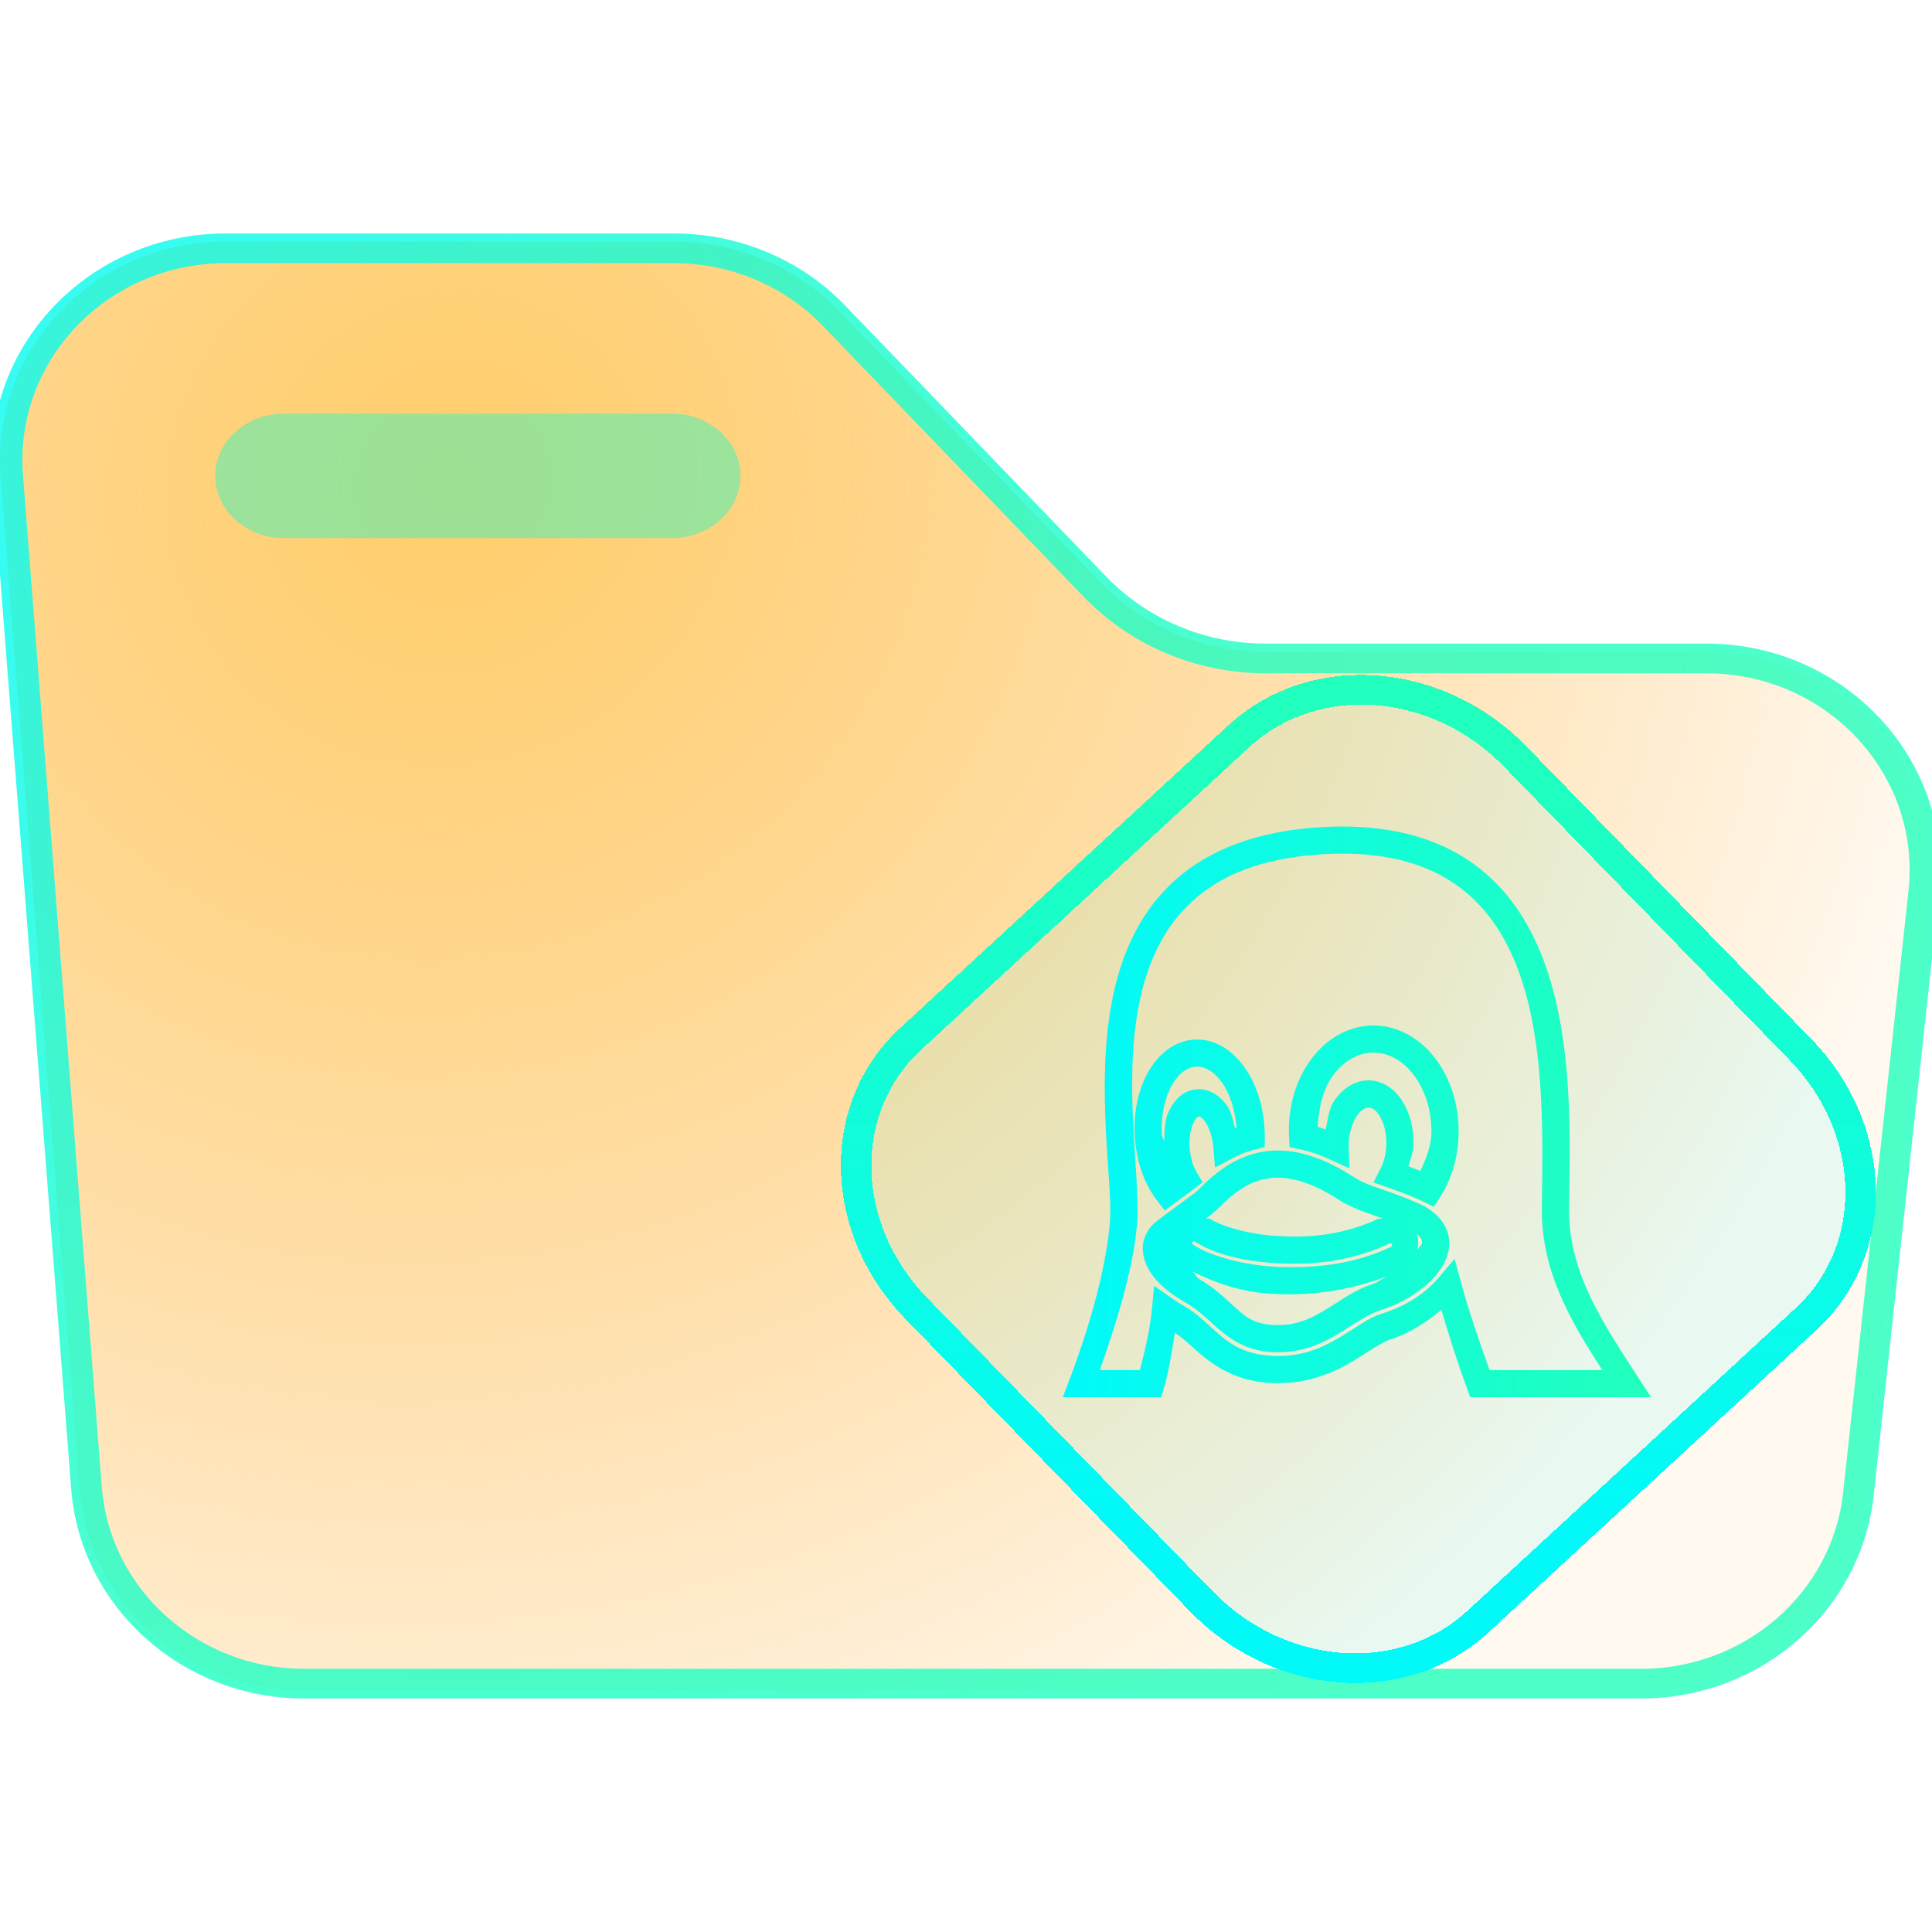
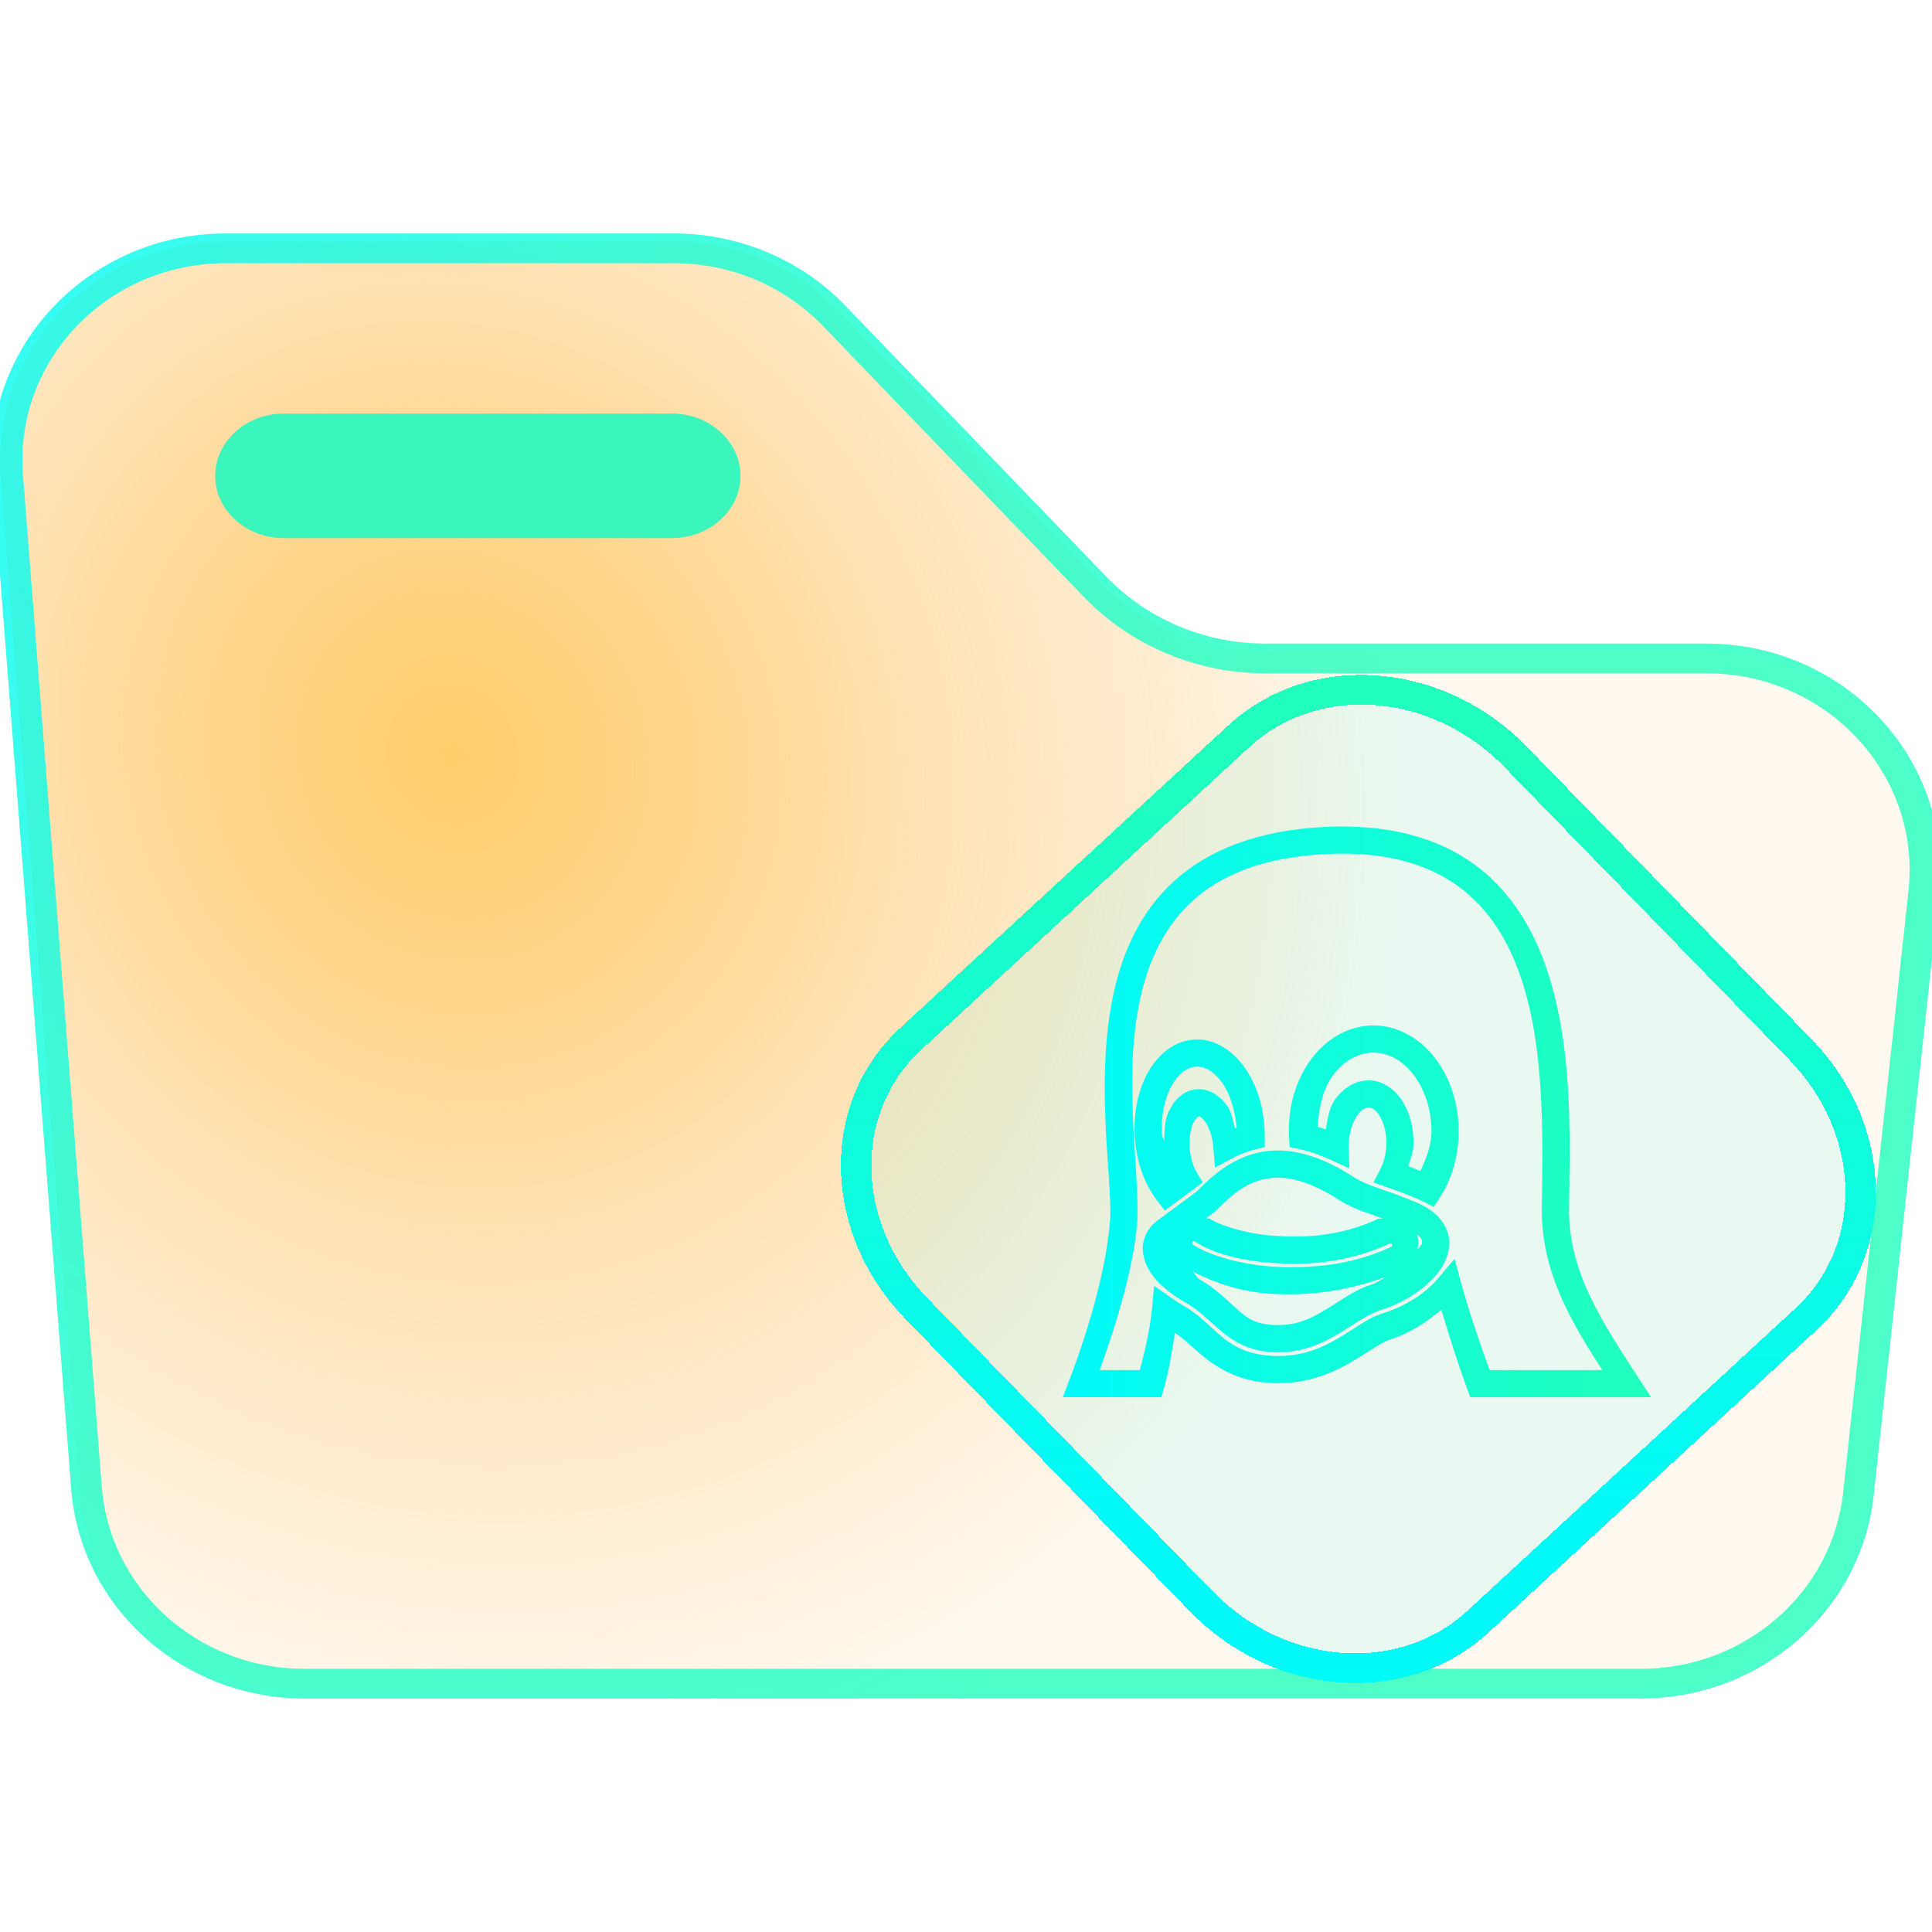
<svg xmlns="http://www.w3.org/2000/svg" xmlns:xlink="http://www.w3.org/1999/xlink" width="64" height="64" viewBox="0 0 64 64" fill="none" version="1.1" id="svg849">
  <style id="style3444" />
  <defs id="defs849">
    <linearGradient id="linearGradient3535">
      <stop style="stop-color:#00faf8;stop-opacity:0.996" offset="0" id="stop3531" />
      <stop style="stop-color:#20ffbd;stop-opacity:1" offset="1" id="stop3533" />
    </linearGradient>
    <linearGradient id="linearGradient4047">
      <stop style="stop-color:#00faf8;stop-opacity:1" offset="0" id="stop4043" />
      <stop style="stop-color:#20ffbd;stop-opacity:1" offset="1" id="stop4045" />
    </linearGradient>
    <linearGradient id="linearGradient3460">
      <stop style="stop-color:#ffce6b;stop-opacity:1" offset="0" id="stop3456" />
+       <stop style="stop-color:#ffbc50;stop-opacity:0.412;" offset="0.504" id="stop1054" />
      <stop style="stop-color:#ffb342;stop-opacity:0.078" offset="1" id="stop3458" />
    </linearGradient>
-     <radialGradient xlink:href="#linearGradient3460" id="radialGradient3462" cx="349.356" cy="645.341" fx="349.356" fy="645.341" r="68.488" gradientTransform="matrix(0.4380301,0.5694386,-0.6004642,0.461896,249.4758,-481.0171)" gradientUnits="userSpaceOnUse" />
    <radialGradient xlink:href="#linearGradient4047" id="radialGradient3453" cx="330.093" cy="648.193" fx="330.093" fy="648.193" r="68.479" gradientTransform="matrix(0.7779921,1.293297,-0.9063715,0.5804672,660.7871,-145.2885)" gradientUnits="userSpaceOnUse" />
    <linearGradient xlink:href="#linearGradient3535" id="linearGradient4345" x1="-2.628" y1="67.288" x2="14.816" y2="48.903" gradientUnits="userSpaceOnUse" gradientTransform="matrix(0.7351094,-0.6779485,0.6974799,0.7166043,0,0)" />
    <linearGradient xlink:href="#linearGradient3535" id="linearGradient3538" x1="21.7" y1="39" x2="41.7" y2="39" gradientUnits="userSpaceOnUse" />
+     <radialGradient xlink:href="#linearGradient3460" id="radialGradient3462-3" cx="365.915" cy="652.535" fx="365.915" fy="652.535" r="68.488" gradientTransform="matrix(0.2177361,0.4476247,-0.4106916,0.1997709,203.3177,-269.1499)" gradientUnits="userSpaceOnUse" />
  </defs>
-   <path fill-rule="evenodd" clip-rule="evenodd" d="M 0.022,15.79 C -0.305,11.586 3.126,8 7.476,8 h 5.021 9.834 c 2.072,0 4.051,0.834 5.465,2.302 l 8.649,8.981 c 1.414,1.468 3.393,2.302 5.465,2.302 h 9.834 4.778 c 4.439,0 7.899,3.726 7.435,8.004 L 61.794,49.513 C 61.394,53.201 58.185,56 54.36,56 H 10.086 C 6.175,56 2.925,53.079 2.631,49.3 Z" id="path475" style="fill:url(#radialGradient3462);fill-opacity:1;stroke-width:0.46" />
+   <path fill-rule="evenodd" clip-rule="evenodd" d="M 0.022,15.79 C -0.305,11.586 3.126,8 7.476,8 h 5.021 9.834 c 2.072,0 4.051,0.834 5.465,2.302 l 8.649,8.981 c 1.414,1.468 3.393,2.302 5.465,2.302 h 9.834 4.778 c 4.439,0 7.899,3.726 7.435,8.004 L 61.794,49.513 C 61.394,53.201 58.185,56 54.36,56 H 10.086 C 6.175,56 2.925,53.079 2.631,49.3 Z" id="path475-6" style="fill:url(#radialGradient3462-3);fill-opacity:1.0;stroke-width:0.46" />
  <path d="m 317.797,655.166 c -0.679,-8.994 6.436,-16.666 15.456,-16.666 H 344 365.047 c 4.296,0 8.4,1.783 11.332,4.924 l 18.511,19.834 c 3.121,3.344 7.489,5.242 12.063,5.242 H 428 438.227 c 9.203,0 16.379,7.971 15.415,17.123 l -4.631,44 c -0.831,7.888 -7.483,13.877 -15.415,13.877 h -94.758 c -8.108,0 -14.846,-6.249 -15.456,-14.334 z" id="path476" style="stroke:url(#radialGradient3453);stroke-width:2.174;stroke-opacity:0.8;stroke-miterlimit:4;stroke-dasharray:none" transform="matrix(0.467232,0,0,0.4528302,-148.2302,-280.9057)" />
-   <rect x="7.129" y="13.701" width="17.4" height="4.124" rx="2.276" id="rect476" style="fill:#3af5bc;fill-opacity:0.5;stroke-width:0.427" ry="2.276" />
+   <rect x="7.129" y="13.701" width="17.4" height="4.124" rx="2.276" id="rect476" style="fill:#3af5bc;fill-opacity:1;stroke-width:0.427" ry="2.276" />
  <path style="color:#000000;fill:#19edff;fill-opacity:0.097;stroke-width:1;-inkscape-stroke:none;shape-rendering:crispEdges" d="M 30.165,34.416 41.039,24.388 c 2.482,-2.289 6.566,-1.989 9.156,0.673 l 9.438,9.697 c 2.591,2.662 2.678,6.647 0.196,8.936 L 48.956,53.722 c -2.482,2.289 -6.566,1.989 -9.156,-0.673 l -9.438,-9.697 c -2.591,-2.662 -2.678,-6.647 -0.196,-8.936 z" id="path3442" />
  <path style="color:#000000;fill:url(#linearGradient4345);stroke-width:1;-inkscape-stroke:none;shape-rendering:crispEdges" d="m 29.816,34.057 c -2.699,2.489 -2.584,6.798 0.177,9.635 l 9.439,9.698 c 2.761,2.837 7.174,3.179 9.873,0.69 L 60.178,44.052 c 2.699,-2.489 2.585,-6.797 -0.175,-9.633 L 50.563,24.721 C 47.802,21.884 43.388,21.54 40.689,24.029 Z m 0.699,0.718 10.873,-10.028 c 2.265,-2.089 6.018,-1.834 8.439,0.653 l 9.439,9.698 c 2.421,2.487 2.479,6.149 0.215,8.237 L 48.607,53.363 c -2.265,2.089 -6.018,1.834 -8.439,-0.653 l -9.439,-9.698 c -2.421,-2.487 -2.479,-6.149 -0.215,-8.237 z" id="path3444" />
  <g id="g843" transform="matrix(0.9003214,0,0,0.9003214,16.32138,1.719485)" style="fill:none;stroke:url(#linearGradient3538)">
    <path style="color:#000000;fill:url(#linearGradient3538);stroke:none;-inkscape-stroke:none" d="m 30.176,28.545 c -2.421,0.195 -4.149,0.998 -5.322,2.17 -1.173,1.172 -1.777,2.681 -2.072,4.23 -0.589,3.096 0.002,6.47 -0.061,7.977 -0.119,1.663 -0.681,3.762 -1.488,5.902 L 20.977,49.5 h 3.623 l 0.104,-0.363 c 0.192,-0.679 0.29,-1.345 0.395,-2.01 0.188,0.128 0.374,0.276 0.59,0.473 0.6,0.547 1.443,1.29 2.918,1.375 h 0.002 c 0.097,0.005 0.196,0.008 0.295,0.008 1.492,0 2.536,-0.668 3.275,-1.141 0.352,-0.225 0.636,-0.397 0.828,-0.461 l 0.006,-0.002 c 0.738,-0.232 1.342,-0.645 1.891,-1.098 0.277,0.932 0.578,1.897 0.945,2.893 L 35.967,49.5 h 6.652 l -0.5,-0.771 C 40.821,46.726 39.576,44.872 39.602,42.557 39.628,40.102 39.79,36.484 38.691,33.49 38.142,31.993 37.26,30.641 35.873,29.725 34.486,28.809 32.619,28.35 30.176,28.545 Z m 0.078,0.996 c 2.281,-0.182 3.895,0.243 5.068,1.018 1.173,0.775 1.932,1.92 2.43,3.277 0.996,2.714 0.877,6.227 0.85,8.709 -0.026,2.344 1.086,4.19 2.223,5.955 H 36.678 C 36.279,47.399 35.906,46.296 35.641,45.324 l -0.25,-0.916 -0.613,0.723 c -0.066,0.078 -0.133,0.151 -0.203,0.219 v 0.002 h -0.002 c -0.468,0.461 -1.114,0.841 -1.865,1.076 h -0.004 -0.002 C 32.318,46.553 31.993,46.773 31.639,47 c -0.74,0.473 -1.536,0.982 -2.736,0.982 -0.076,0 -0.158,-0.001 -0.238,-0.006 h -0.002 c -1.183,-0.069 -1.701,-0.569 -2.301,-1.115 v -0.002 c -0.257,-0.234 -0.525,-0.48 -0.865,-0.682 l -0.004,-0.002 -0.004,-0.004 C 25.327,46.081 25.177,45.989 25.039,45.892 l -0.703,-0.49 -0.08,0.854 C 24.188,46.968 24.013,47.731 23.812,48.5 h -1.475 c 0.691,-1.95 1.268,-3.89 1.383,-5.518 v -0.006 -0.008 c 0.076,-1.795 -0.498,-4.995 0.043,-7.836 0.27,-1.421 0.806,-2.721 1.797,-3.711 0.991,-0.99 2.452,-1.7 4.693,-1.881 z m 2.082,6.281 c -0.898,0.024 -1.688,0.52 -2.223,1.242 -0.535,0.721 -0.839,1.675 -0.818,2.711 1.4e-5,6.84e-4 -1.4e-5,0.001 0,0.002 v 0.004 c 0.001,0.048 0.004,0.09 0.006,0.129 l 0.02,0.385 0.375,0.08 c 0.349,0.074 0.715,0.196 1.092,0.369 l 0.732,0.336 -0.025,-0.805 c -6.95e-4,-0.023 -7.21e-4,-0.046 0,-0.07 v -0.002 -0.002 c 0.009,-0.425 0.135,-0.803 0.295,-1.043 0.16,-0.24 0.316,-0.317 0.436,-0.316 h 0.002 c 0.119,1.8e-4 0.26,0.071 0.406,0.307 0.146,0.236 0.255,0.613 0.246,1.037 -0.007,0.35 -0.091,0.667 -0.211,0.9 l -0.262,0.512 0.543,0.189 c 0.282,0.098 0.614,0.218 1.033,0.396 l 0.002,0.002 c 0.084,0.035 0.163,0.072 0.238,0.109 l 0.402,0.201 0.244,-0.379 c 0.442,-0.691 0.688,-1.56 0.67,-2.496 v -0.006 c -0.021,-1.037 -0.363,-1.976 -0.928,-2.67 -0.565,-0.694 -1.378,-1.147 -2.275,-1.123 z m -6.52,0.518 c -0.73,0.043 -1.324,0.535 -1.693,1.184 -0.369,0.648 -0.55,1.478 -0.498,2.371 0.053,0.916 0.342,1.736 0.803,2.342 l 0.299,0.393 0.396,-0.293 c 0.14,-0.103 0.256,-0.187 0.355,-0.26 l 0.002,-0.002 c 0.128,-0.095 0.231,-0.169 0.291,-0.215 l 0.35,-0.271 -0.227,-0.379 c -0.115,-0.194 -0.212,-0.485 -0.244,-0.818 -0.038,-0.381 0.021,-0.735 0.117,-0.957 0.096,-0.221 0.194,-0.263 0.213,-0.266 0.02,-0.002 0.102,0.009 0.234,0.195 0.133,0.188 0.259,0.513 0.297,0.893 1.48e-4,0.002 -1.46e-4,0.002 0,0.004 l 0.066,0.785 0.668,-0.354 c 0.235,-0.124 0.497,-0.23 0.785,-0.303 l 0.377,-0.096 v -0.389 c 0,-0.093 -0.002,-0.189 -0.008,-0.287 v -0.002 C 28.349,38.723 28.074,37.922 27.633,37.32 27.192,36.719 26.546,36.297 25.816,36.34 Z m 6.547,0.482 c 0.55,-0.015 1.064,0.252 1.473,0.754 0.407,0.5 0.685,1.231 0.703,2.055 v 0.002 l 0.002,0.004 c 0.012,0.591 -0.194,1.078 -0.408,1.535 C 33.967,41.105 33.829,41.052 33.689,41 c 0.075,-0.26 0.183,-0.501 0.189,-0.793 0.013,-0.598 -0.126,-1.15 -0.396,-1.586 -0.271,-0.436 -0.715,-0.778 -1.254,-0.779 -0.539,-0.002 -0.987,0.332 -1.273,0.762 -0.19,0.285 -0.231,0.676 -0.305,1.045 -0.098,-0.035 -0.195,-0.07 -0.293,-0.1 0.031,-0.728 0.208,-1.416 0.559,-1.889 0.389,-0.525 0.897,-0.823 1.447,-0.838 z M 25.875,37.338 c 0.313,-0.018 0.648,0.158 0.951,0.572 0.287,0.392 0.487,1 0.545,1.67 -0.02,0.007 -0.039,0.014 -0.059,0.021 -0.083,-0.282 -0.127,-0.596 -0.281,-0.814 -0.261,-0.37 -0.677,-0.673 -1.172,-0.613 h -0.002 c -0.495,0.061 -0.825,0.445 -1.006,0.863 -0.132,0.304 -0.133,0.683 -0.143,1.055 -0.014,-0.1 -0.08,-0.15 -0.086,-0.254 v -0.002 c -0.041,-0.718 0.115,-1.372 0.369,-1.818 0.254,-0.447 0.569,-0.661 0.883,-0.68 z m 3.006,3.084 c -1.438,0 -2.375,0.917 -2.852,1.381 v 0.002 h -0.002 c -0.048,0.047 -0.089,0.088 -0.123,0.119 l -0.002,0.002 -0.004,0.004 c -0.015,0.014 -0.083,0.066 -0.34,0.254 v 0.002 c -0.229,0.168 -0.581,0.425 -1.104,0.816 -0.336,0.252 -0.562,0.665 -0.535,1.084 0.053,0.822 0.728,1.456 1.639,1.971 h 0.002 c 0.331,0.194 0.601,0.439 0.891,0.703 0.549,0.501 1.16,1.018 2.219,1.08 0.077,0.005 0.155,0.006 0.232,0.006 1.161,0 1.984,-0.527 2.662,-0.961 0.404,-0.258 0.75,-0.475 1.098,-0.588 h 0.002 c 0.577,-0.181 1.16,-0.484 1.633,-0.883 0.473,-0.399 0.869,-0.909 0.896,-1.545 v -0.002 c 0.019,-0.44 -0.2,-0.816 -0.455,-1.059 -0.251,-0.239 -0.538,-0.387 -0.793,-0.492 l -0.014,-0.006 c -0.495,-0.212 -0.871,-0.34 -1.186,-0.449 -0.459,-0.159 -0.765,-0.265 -1.129,-0.502 v -0.002 h -0.002 C 30.676,40.754 29.759,40.422 28.881,40.422 Z m 0,1 c 0.622,0 1.364,0.245 2.193,0.777 0.468,0.304 0.888,0.447 1.346,0.605 0.094,0.033 0.233,0.091 0.334,0.127 -0.06,0.016 -0.121,-0.02 -0.18,0.008 -1.492,0.693 -2.873,0.689 -3.84,0.619 C 27.614,43.478 26.681,43.132 26.406,42.945 26.359,42.913 26.3,42.937 26.25,42.914 c 0.142,-0.103 0.26,-0.187 0.334,-0.258 l 0.008,-0.006 c 0.045,-0.042 0.089,-0.086 0.135,-0.131 0.477,-0.464 1.138,-1.098 2.154,-1.098 z m 5.115,2.08 c 0.014,0.012 0.041,0.02 0.053,0.031 0.115,0.109 0.149,0.177 0.145,0.291 v 0.002 c -0.003,0.069 -0.136,0.178 -0.174,0.264 0.036,-0.195 0.056,-0.395 -0.023,-0.588 z m -8.152,0.271 c 0.567,0.385 1.555,0.692 2.818,0.783 1.033,0.074 2.626,0.084 4.336,-0.711 H 33 c 0.038,-0.018 0.07,-0.005 0.088,0.033 0.018,0.039 0.006,0.071 -0.033,0.09 -1.389,0.646 -2.684,0.746 -3.742,0.746 -0.239,0 -0.46,-0.008 -0.658,-0.023 h -0.002 c -1.185,-0.085 -2.338,-0.435 -2.885,-0.805 -0.037,-0.025 -0.042,-0.059 -0.018,-0.096 0.025,-0.037 0.057,-0.042 0.094,-0.018 z m -0.1,1.096 c 0.789,0.402 1.725,0.74 2.834,0.82 0.225,0.017 0.471,0.025 0.734,0.025 0.978,0 2.244,-0.155 3.588,-0.66 -0.188,0.093 -0.348,0.229 -0.535,0.287 l -0.004,0.002 -0.008,0.002 c -0.509,0.165 -0.924,0.438 -1.328,0.695 -0.678,0.434 -1.258,0.805 -2.123,0.805 -0.057,0 -0.115,-5.15e-4 -0.172,-0.004 h -0.002 c -0.796,-0.046 -1.053,-0.32 -1.602,-0.82 l -0.002,-0.002 c -0.29,-0.264 -0.618,-0.566 -1.059,-0.824 l -0.006,-0.004 -0.01,-0.006 c -0.205,-0.116 -0.159,-0.193 -0.307,-0.316 z" id="path14" />
  </g>
</svg>
